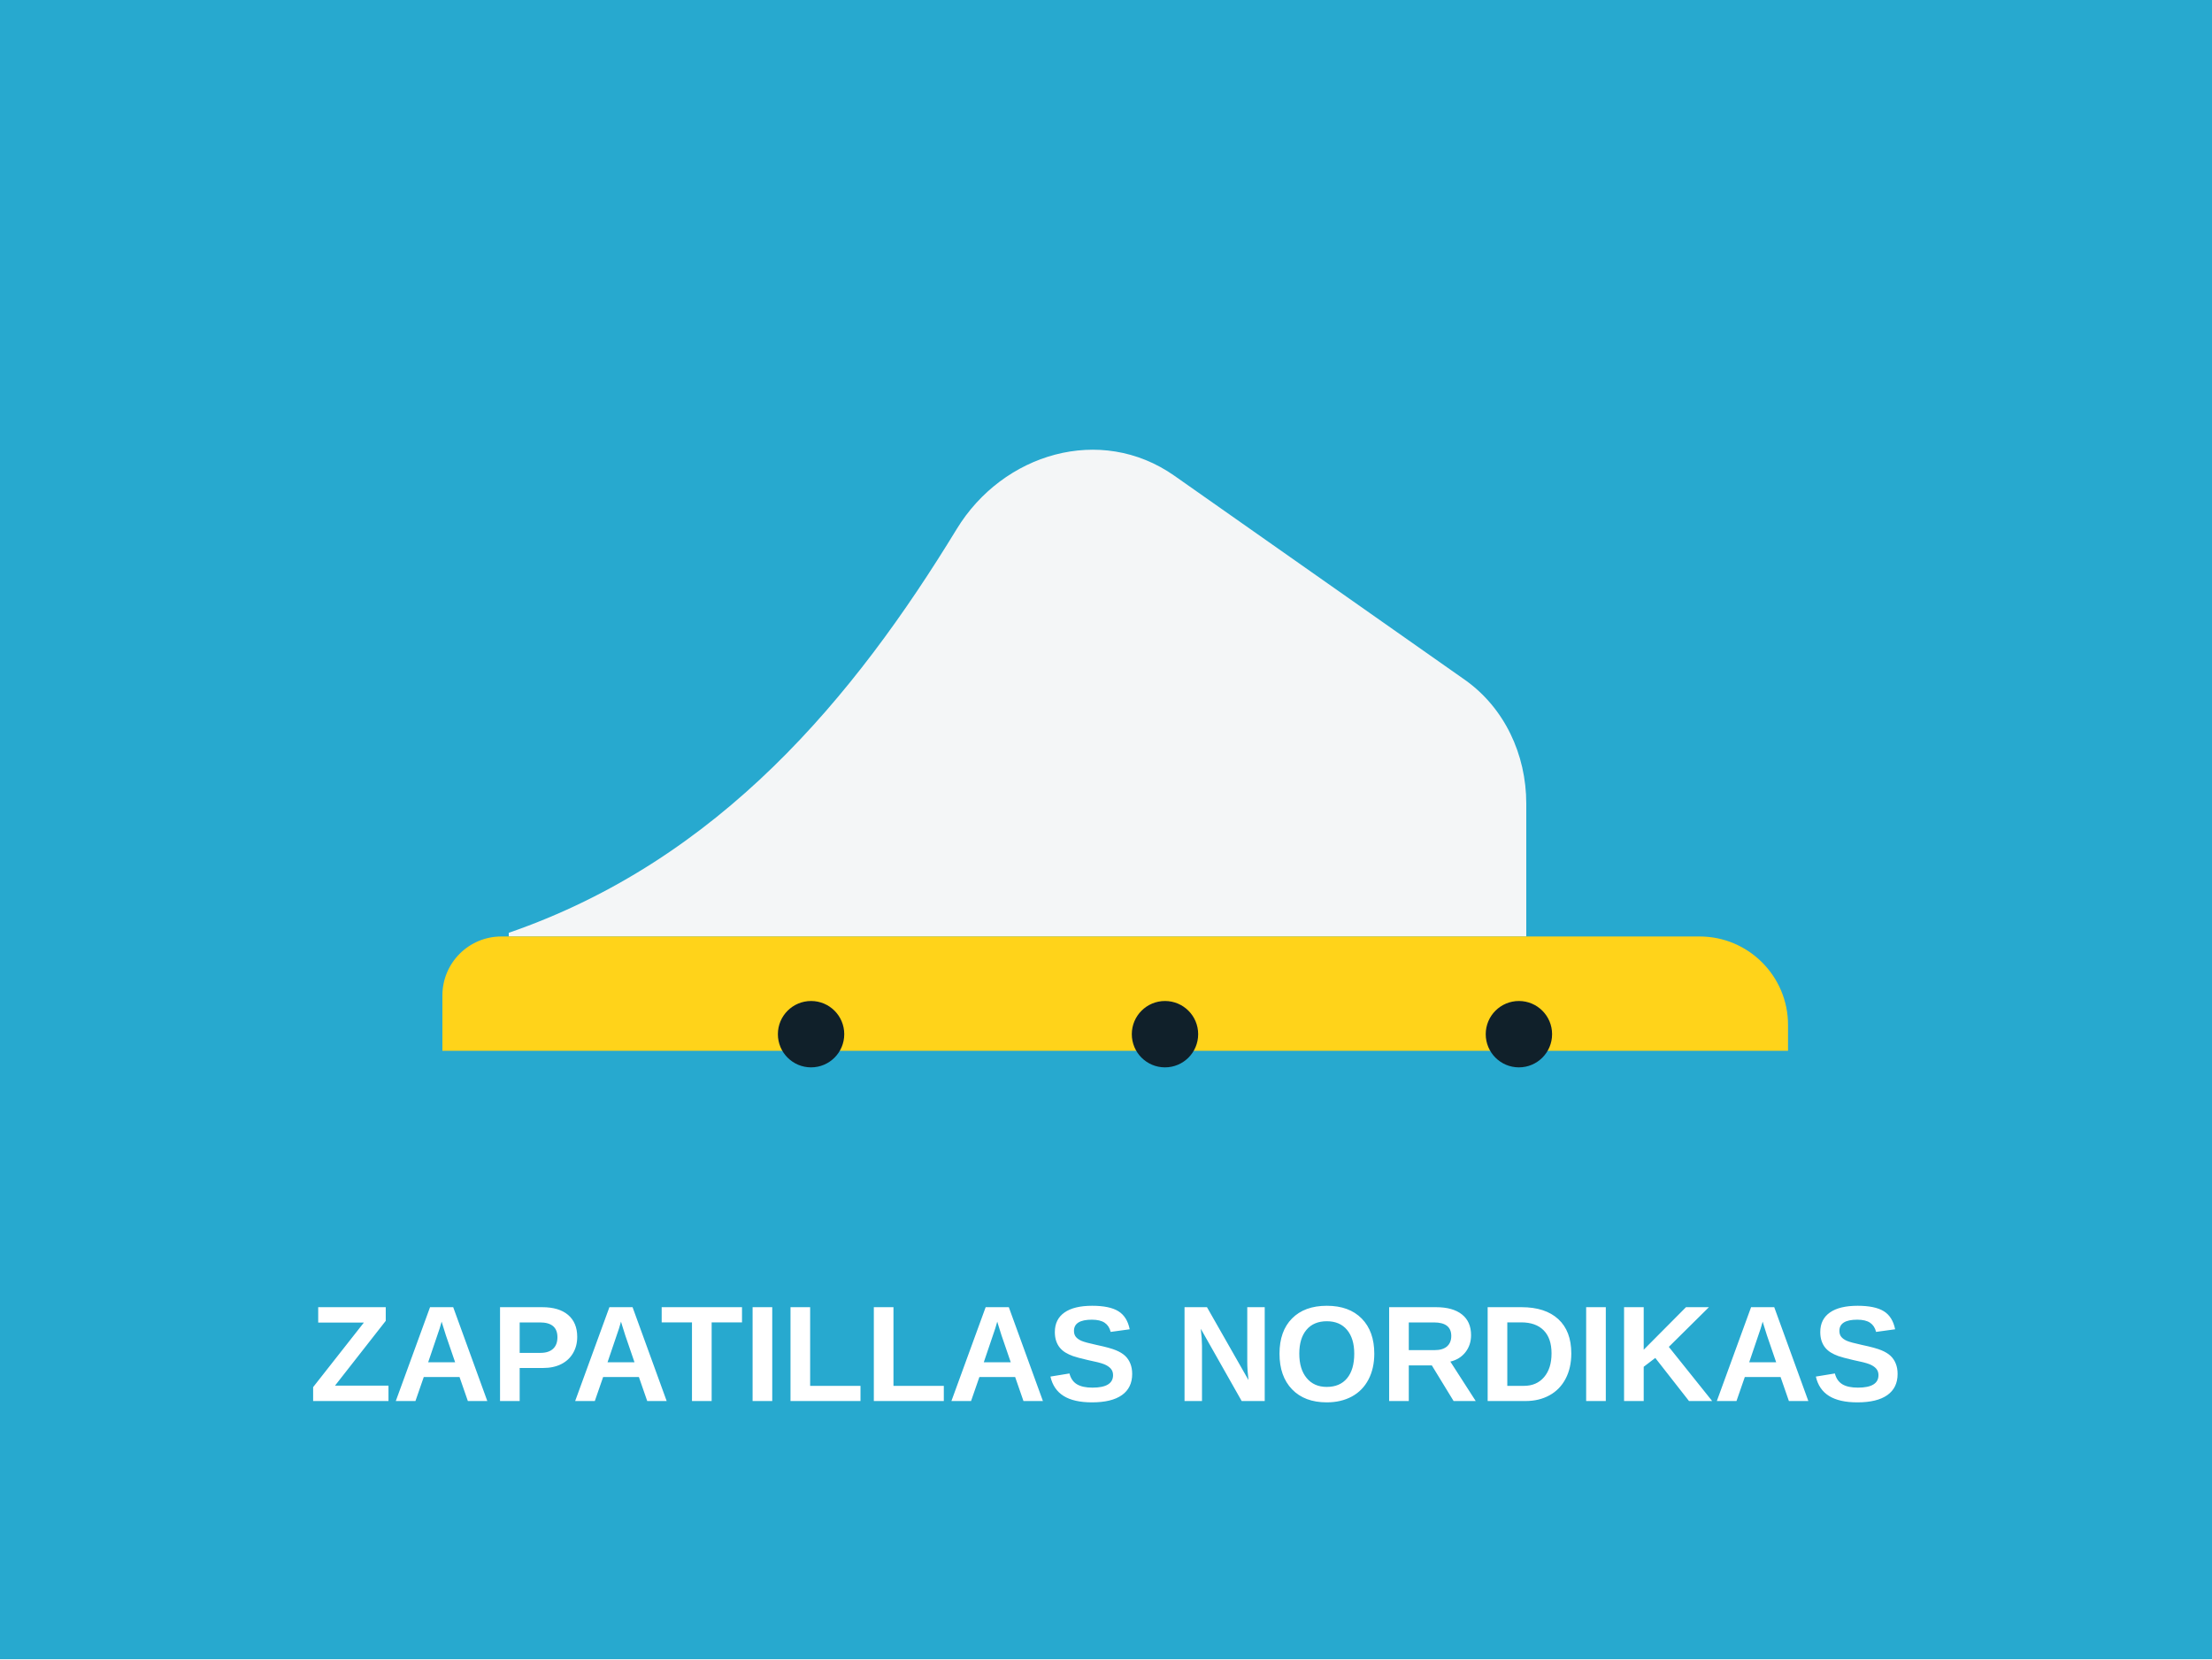
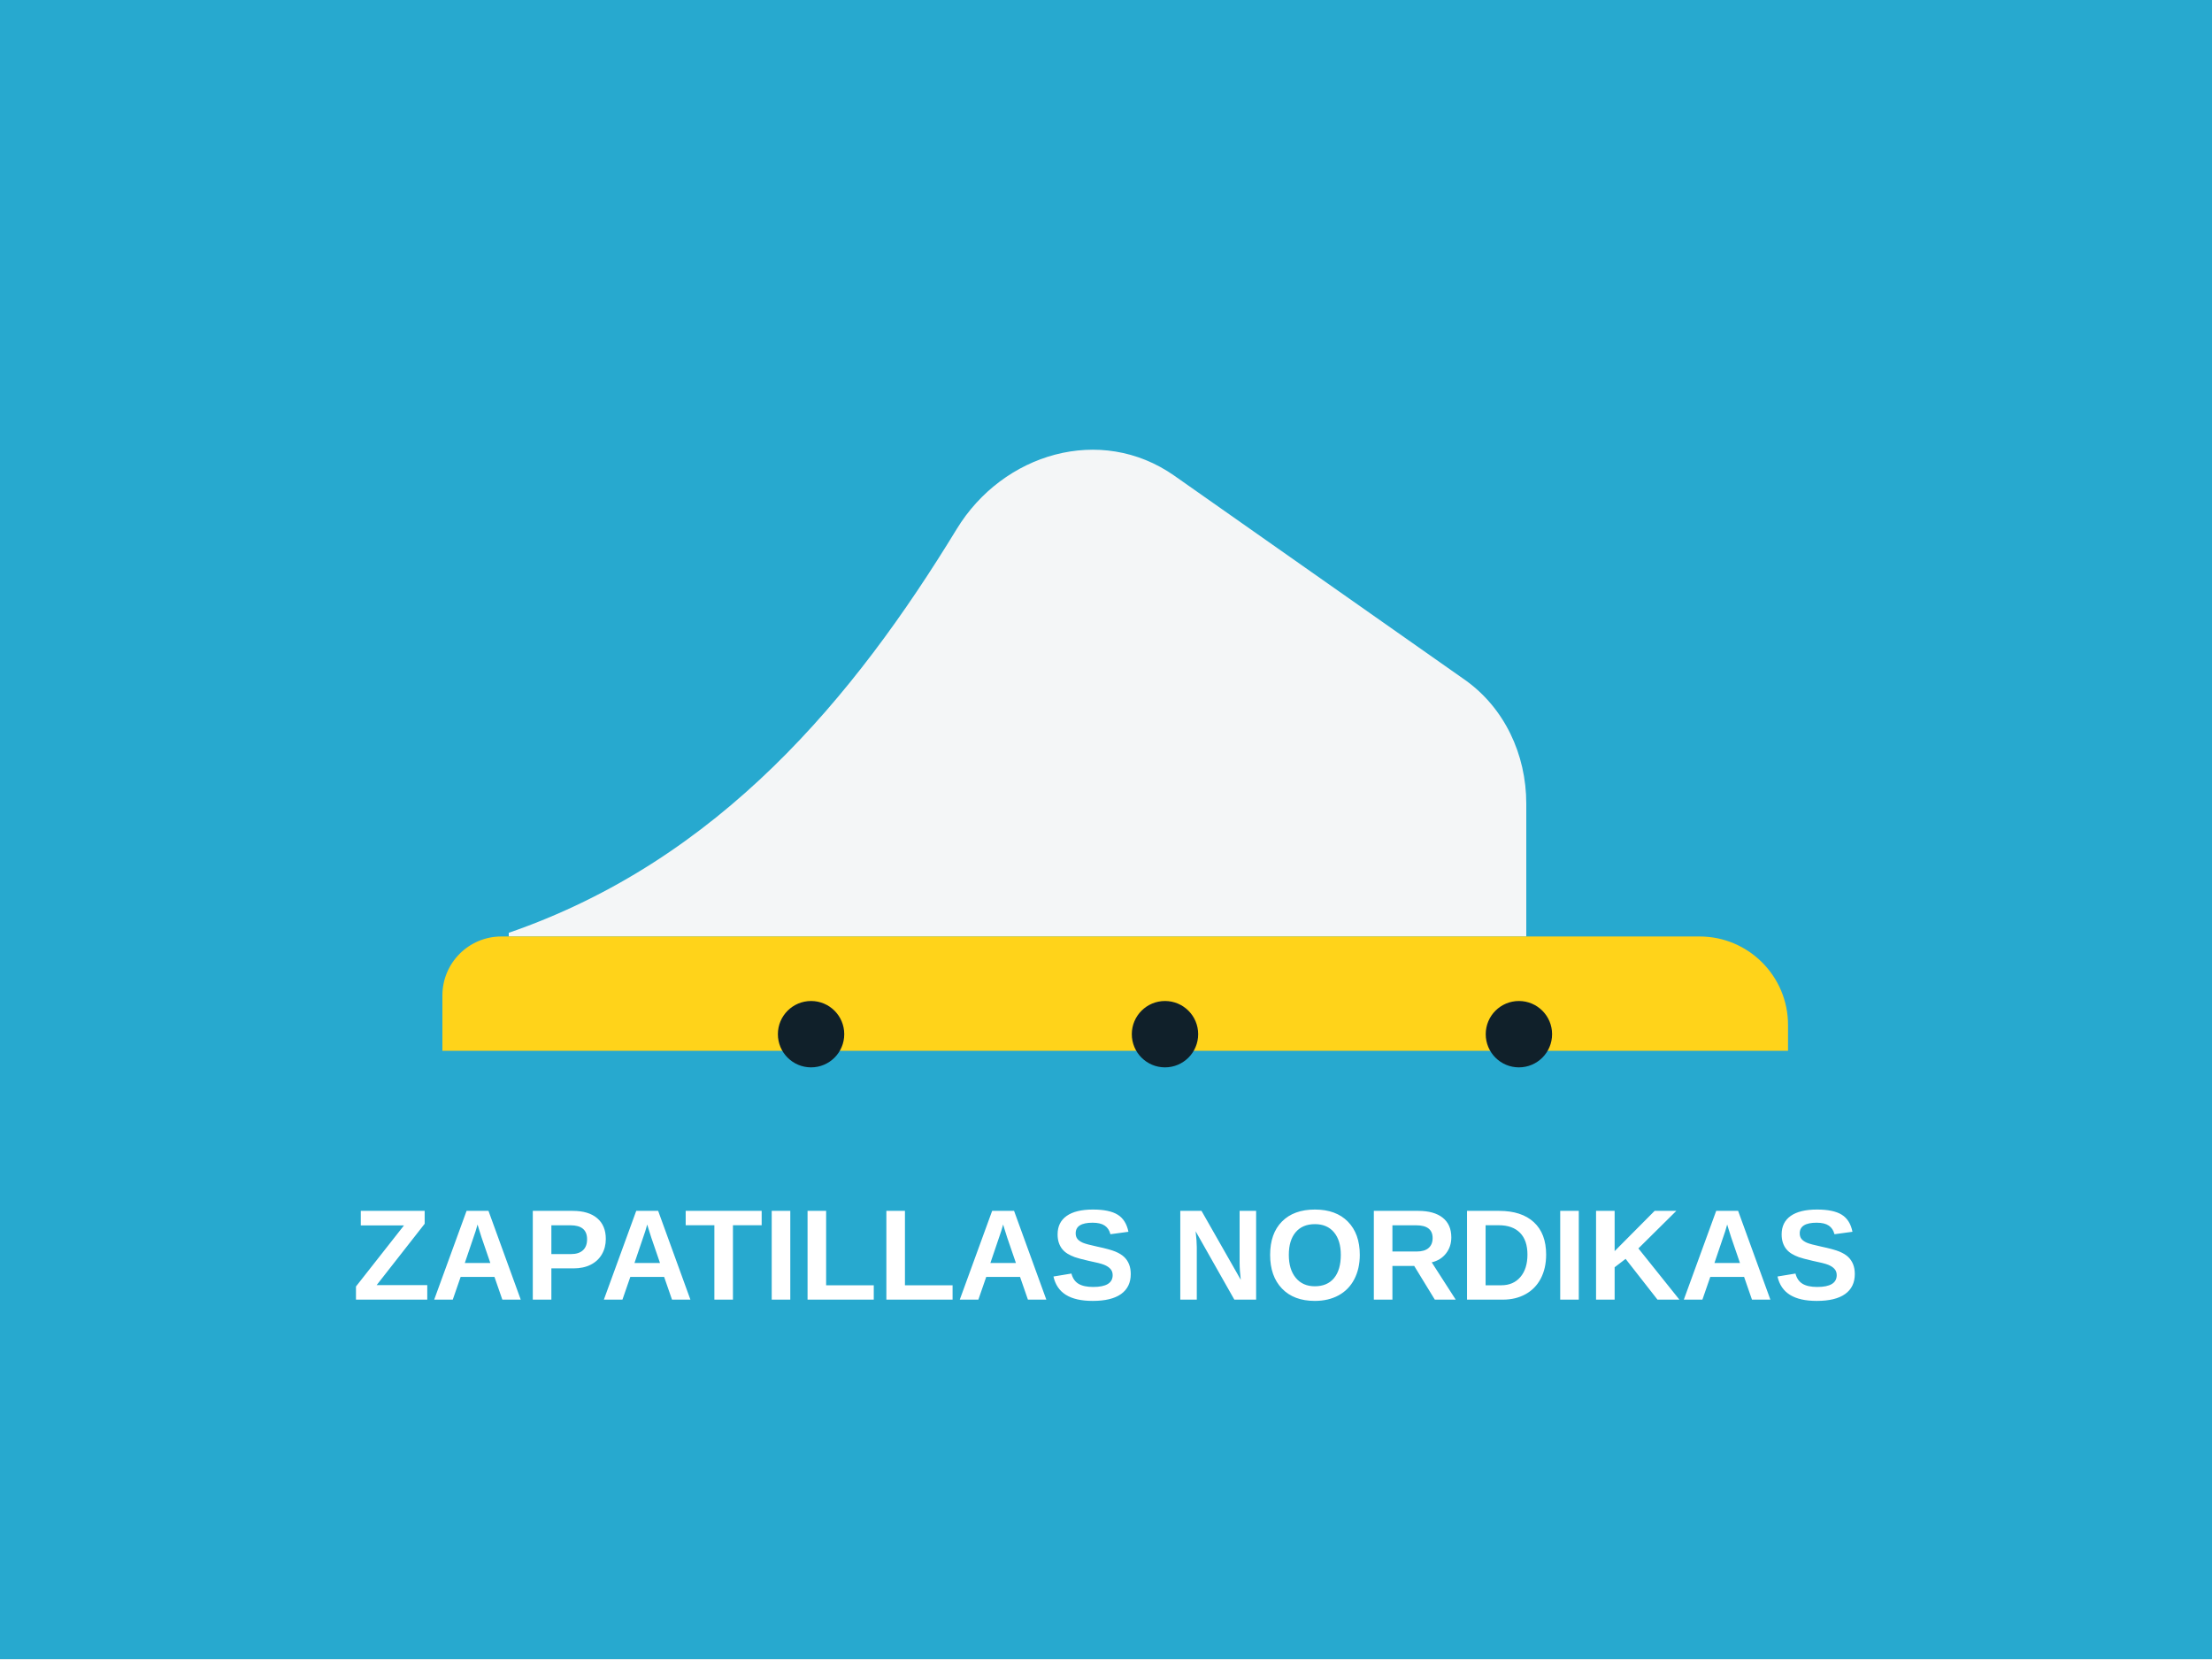
<svg xmlns="http://www.w3.org/2000/svg" width="1200" height="900" viewBox="0 0 1200 900" fill="none">
  <rect width="1200" height="900" fill="#27A9CF" />
  <path d="M276 506C390.5 466.5 463.5 378 519 287C544 246 597 230 637 258L795 369C816 384 828 409 828 436V508H276Z" fill="#F4F6F7" />
  <path d="M790 508H922C948.5 508 970 529.5 970 556V570H240V540C240 522.327 254.327 508 272 508H790Z" fill="#FFD31A" />
  <circle cx="440" cy="561" r="18" fill="#10202A" />
  <circle cx="632" cy="561" r="18" fill="#10202A" />
  <circle cx="824" cy="561" r="18" fill="#10202A" />
-   <text x="600" y="760" fill="white" font-family="Arial, sans-serif" font-size="74" font-weight="700" text-anchor="middle">ZAPATILLAS NORDIKAS</text>
+   <text x="600" y="705" fill="white" font-family="Arial, sans-serif" font-size="70" font-weight="700" text-anchor="middle">ZAPATILLAS NORDIKAS</text>
</svg>
